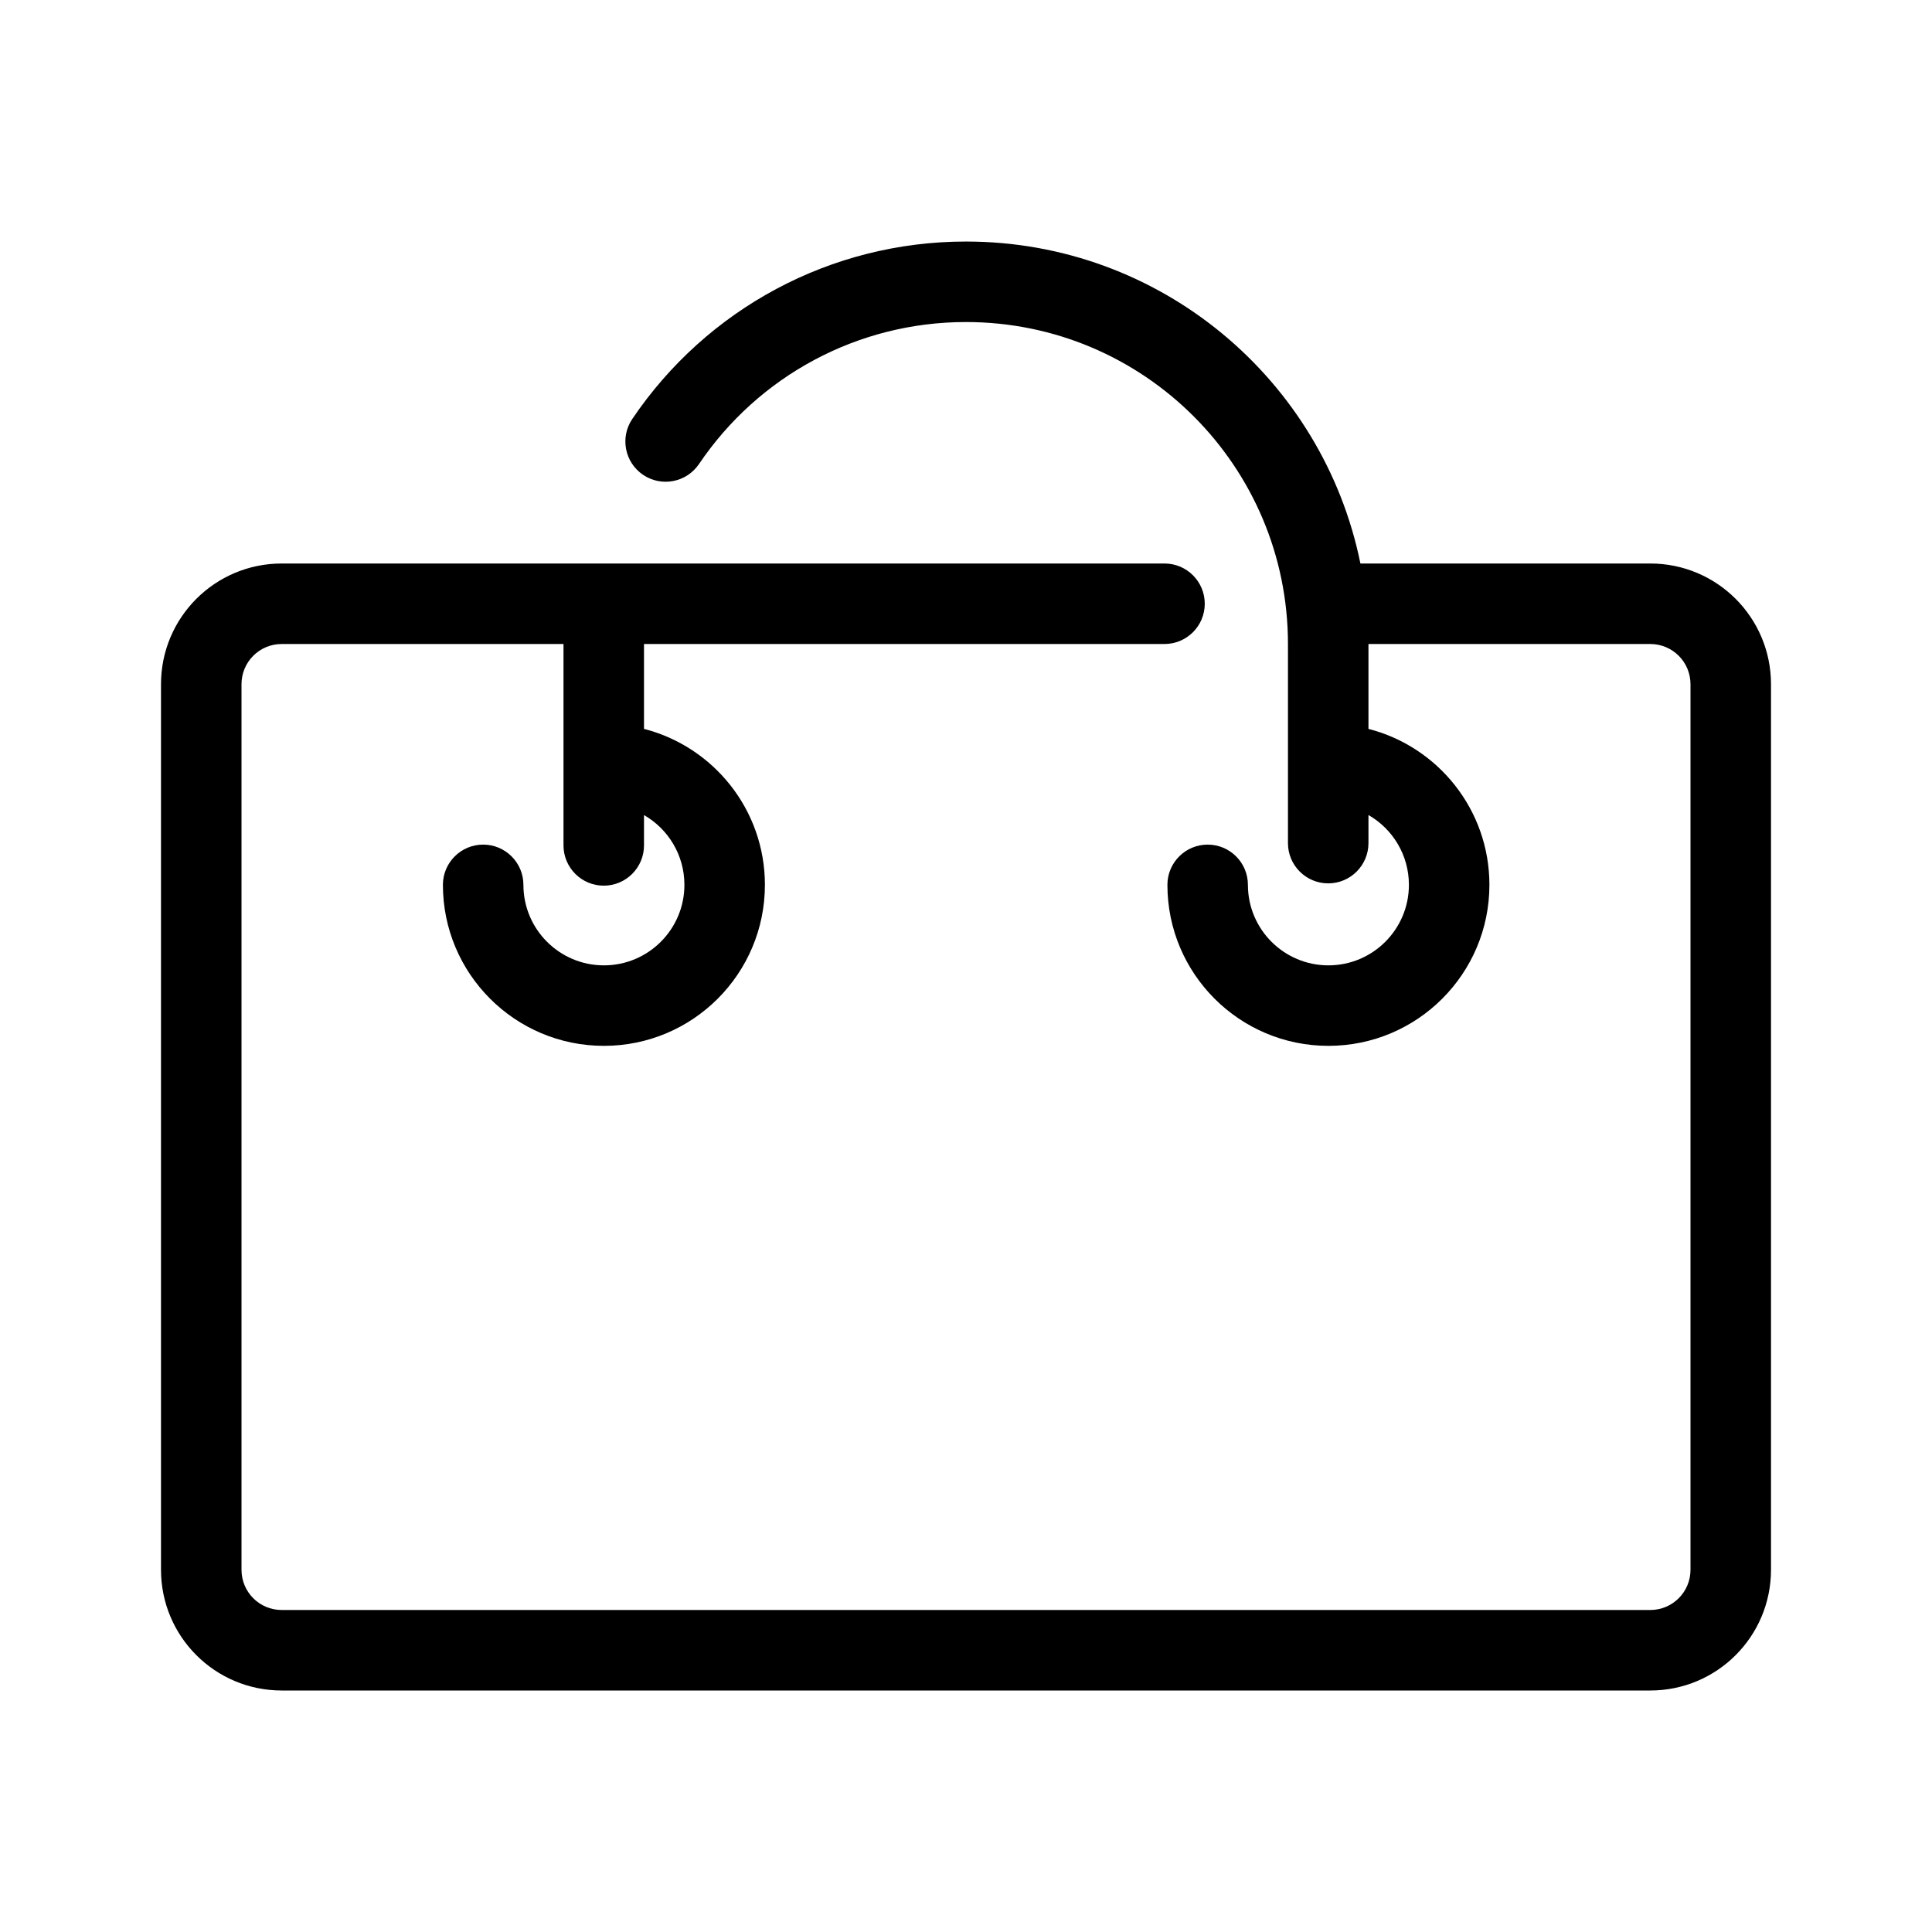
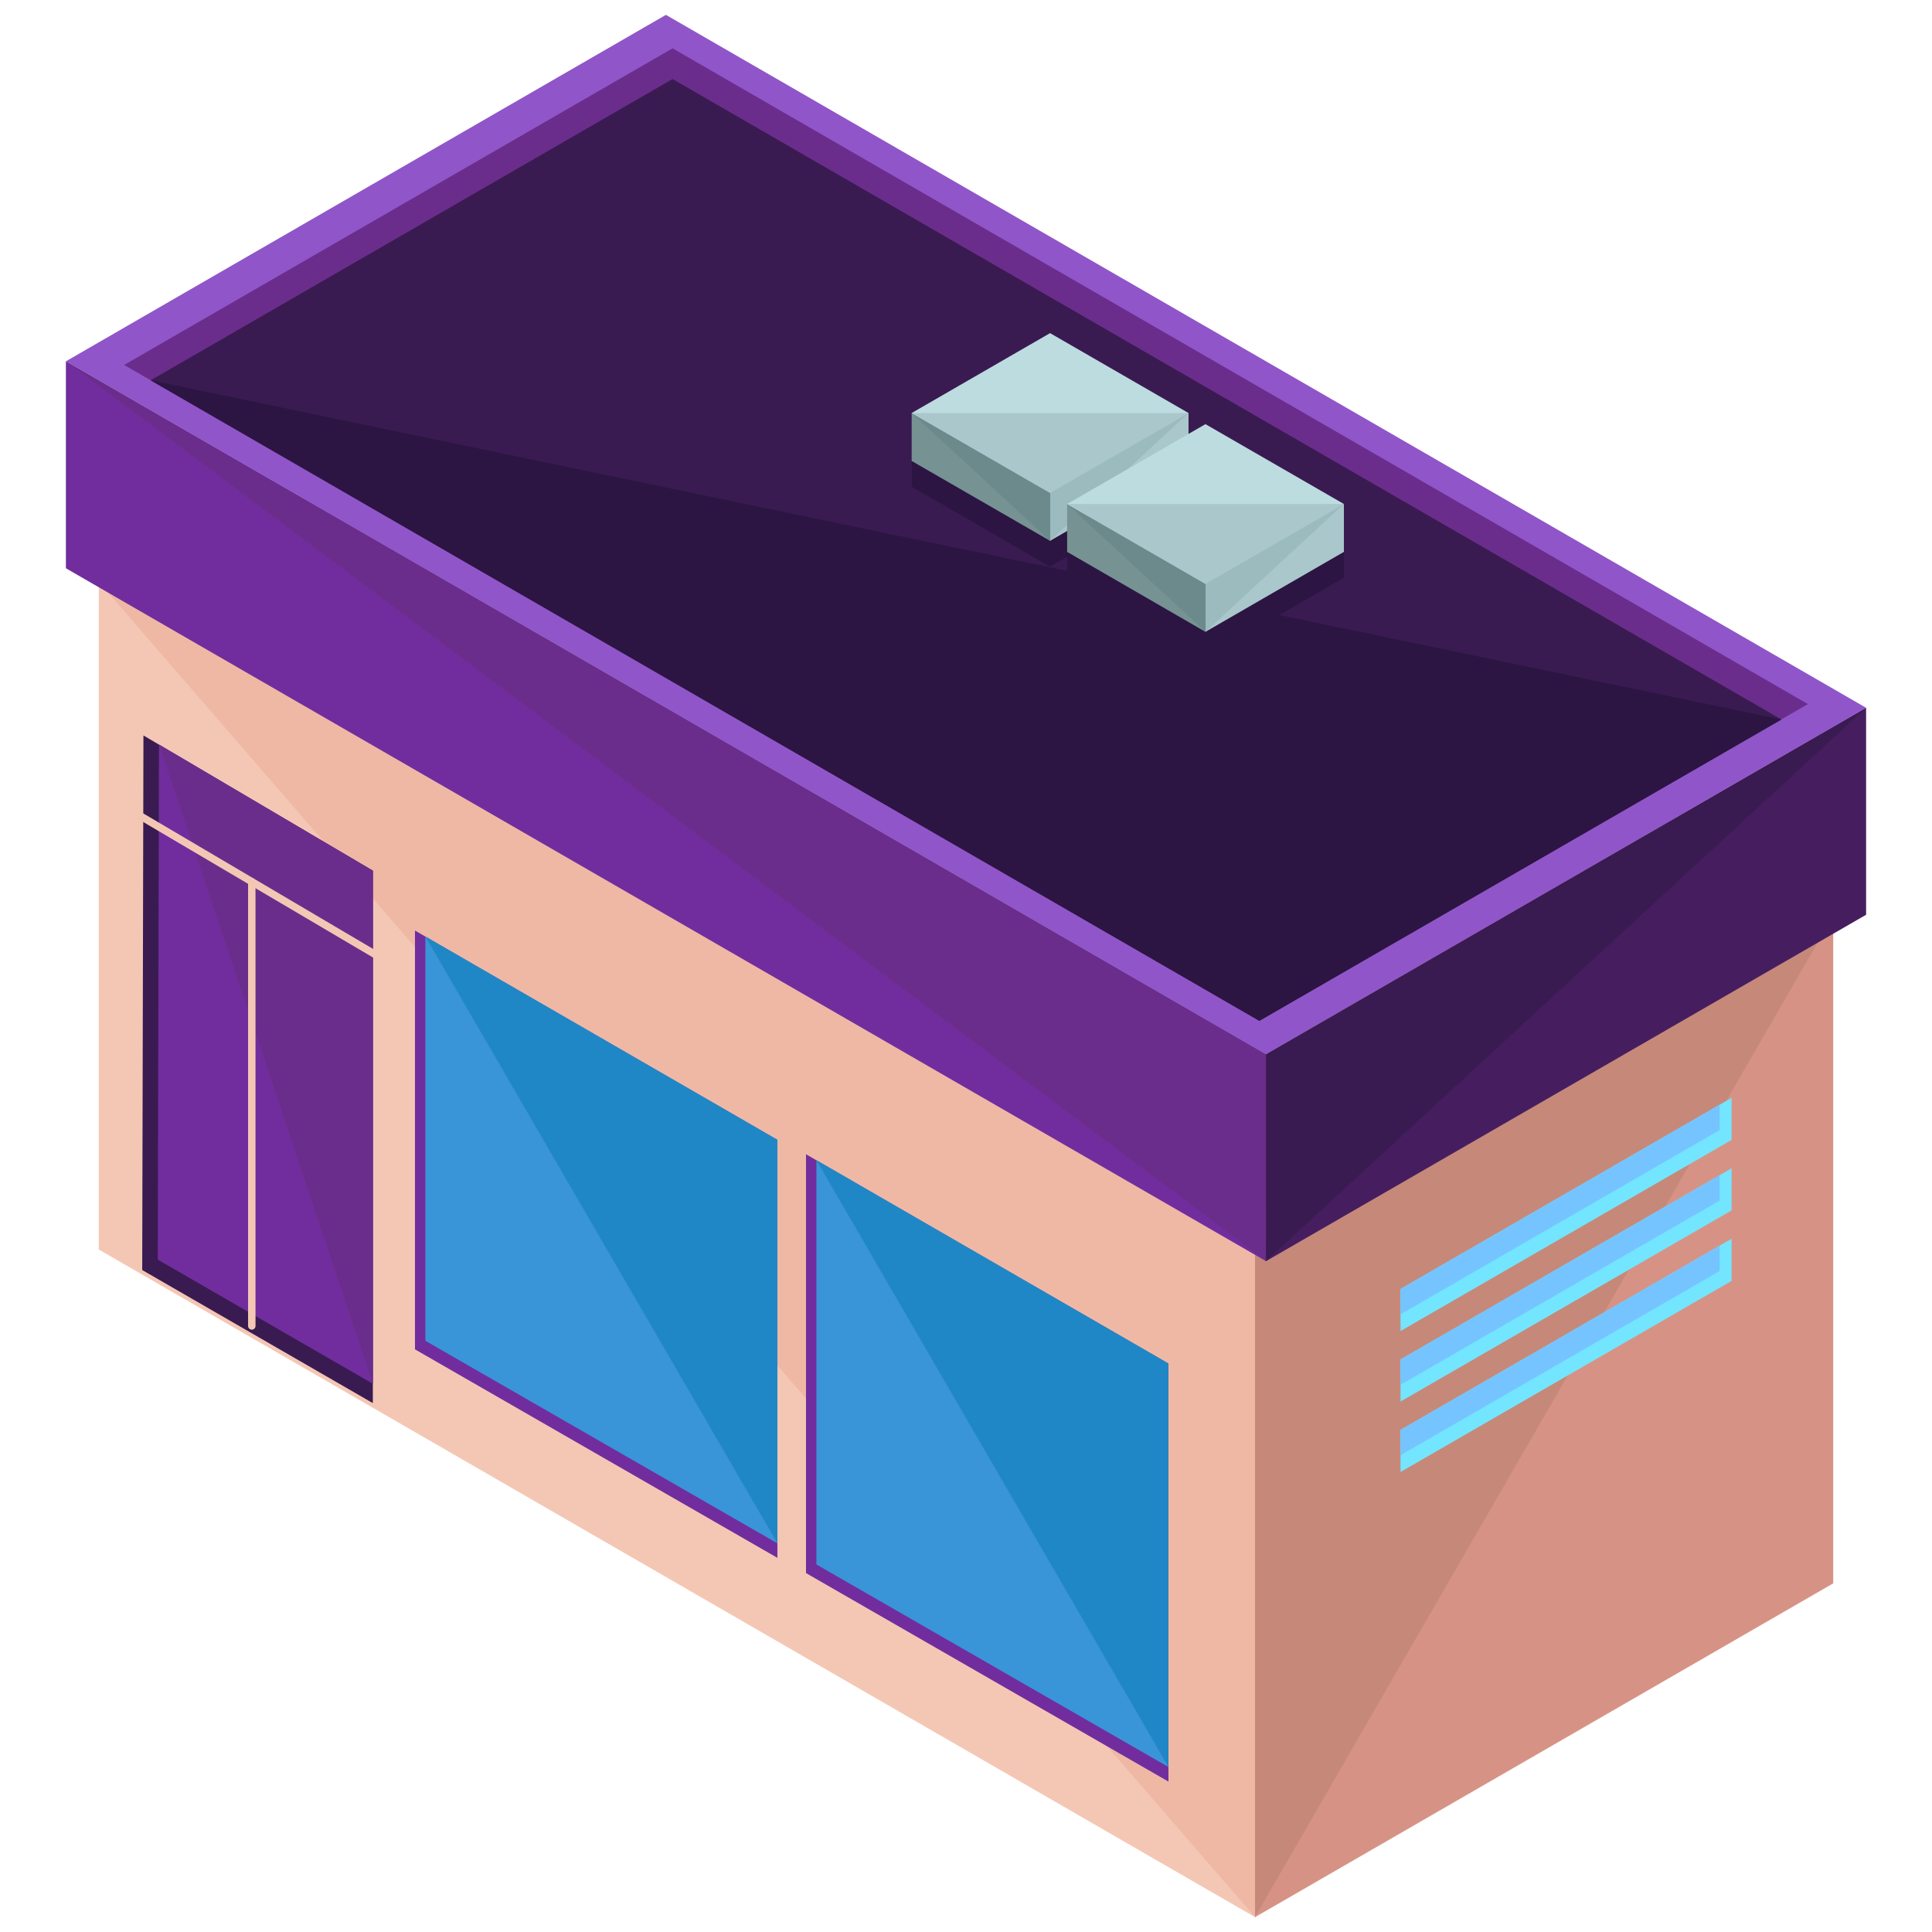
- <svg xmlns="http://www.w3.org/2000/svg" width="800px" height="800px" viewBox="0 0 48 48" fill="none">
-   <g id="shop">
-     <g id="shop_2">
-       <path id="Combined Shape" fill-rule="evenodd" clip-rule="evenodd" d="M17.366 11.529C18.846 9.339 21.308 8.001 23.999 8.001C28.419 8.001 31.999 11.581 31.999 16.001V20.947C31.999 21.499 32.447 21.947 32.999 21.947C33.551 21.947 33.999 21.499 33.999 20.947V20.249C34.6 20.594 35.004 21.242 35.004 21.984C35.004 23.088 34.108 23.984 33.004 23.984C31.9 23.984 31.004 23.088 31.004 21.984C31.004 21.432 30.556 20.984 30.004 20.984C29.452 20.984 29.004 21.432 29.004 21.984C29.004 24.193 30.796 25.984 33.004 25.984C35.212 25.984 37.004 24.193 37.004 21.984C37.004 20.118 35.727 18.552 33.999 18.109V16.001V16H41C41.553 16 42 16.446 42 17V39C42 39.554 41.553 40 41 40H7C6.446 40 6 39.554 6 39V17C6 16.446 6.446 16 7 16H14V21.004C14 21.556 14.448 22.004 15 22.004C15.552 22.004 16 21.556 16 21.004V20.25C16.6 20.595 17.004 21.242 17.004 21.984C17.004 23.088 16.108 23.984 15.004 23.984C13.9 23.984 13.004 23.088 13.004 21.984C13.004 21.432 12.556 20.984 12.004 20.984C11.452 20.984 11.004 21.432 11.004 21.984C11.004 24.193 12.796 25.984 15.004 25.984C17.212 25.984 19.004 24.193 19.004 21.984C19.004 20.119 17.727 18.552 16 18.109V16H28.932C29.484 16 29.932 15.552 29.932 15C29.932 14.448 29.484 14 28.932 14H7C5.341 14 4 15.342 4 17V39C4 40.658 5.341 42 7 42H41C42.658 42 44 40.658 44 39V17C44 15.342 42.658 14 41 14H33.799C32.873 9.435 28.838 6.001 23.999 6.001C20.637 6.001 17.557 7.674 15.709 10.409C15.399 10.866 15.52 11.488 15.977 11.797C16.435 12.107 17.056 11.986 17.366 11.529Z" fill="#000000" />
+ <svg xmlns="http://www.w3.org/2000/svg" version="1.1" id="Layer_1" x="0px" y="0px" width="130px" height="130px" viewBox="0 0 130 130" enable-background="new 0 0 130 130" xml:space="preserve">
+   <g>
+     <g>
+       <polygon fill="#F4C7B5" points="84.449,84.078 84.449,129 6.646,84.078 6.646,39.154   " />
+       <polyline fill="#EFB8A5" points="6.646,39.154 84.449,84.078 84.449,129   " />
+       <polygon fill="#D69385" points="123.354,61.617 123.354,106.54 84.449,129 84.449,84.078   " />
+       <polyline fill="#C68979" points="84.449,129 84.449,84.078 123.354,61.617   " />
+       <polygon fill="#E3E5C1" points="45.545,16.695 123.354,61.617 84.449,84.078 6.646,39.154   " />
+       <polygon fill="#CDD1A6" points="45.978,18.862 119.582,61.378 84.018,81.909 10.423,39.392   " />
+       <polygon fill="#BABC91" points="117.861,62.373 84.018,81.909 12.143,40.384 45.978,20.854   " />
+       <polyline fill="#B5B586" points="117.861,62.373 84.018,81.909 12.143,40.384   " />
+       <g>
+         <polygon fill="#391B51" points="9.652,49.487 9.569,85.458 25.088,94.412 25.088,58.587    " />
+         <polygon fill="#712D9E" points="10.617,84.758 25.088,93.11 25.088,58.587 10.697,50.1    " />
+         <polyline fill="#6B2D8C" points="25.088,93.11 25.088,58.587 10.697,50.1    " />
+       </g>
+     </g>
+     <g>
+       <polygon fill="#712D9E" points="85.186,70.939 85.186,84.861 4.434,38.237 4.434,24.312   " />
+       <polyline fill="#6B2D8C" points="4.434,24.312 85.186,70.939 85.186,84.861   " />
+       <polygon fill="#461E60" points="125.566,47.626 125.566,61.552 85.186,84.861 85.186,70.939   " />
+       <polyline fill="#391B51" points="85.186,84.861 85.186,70.939 125.566,47.626   " />
+       <polygon fill="#9055C9" points="44.808,1 125.566,47.626 85.186,70.939 4.434,24.312   " />
+       <polygon fill="#6B2D8C" points="45.256,3.251 121.652,47.377 84.738,68.687 8.354,24.557   " />
+       <polygon fill="#391B51" points="119.865,48.411 84.738,68.687 10.139,25.588 45.256,5.317   " />
+       <polyline fill="#2C1542" points="119.865,48.411 84.738,68.687 10.139,25.588   " />
+     </g>
+     <g>
+       <g>
+         <g>
+           <g>
+             <g>
+               <polygon fill="#712D9E" points="27.922,62.614 52.31,76.699 52.31,104.825 27.922,90.795       " />
+             </g>
+           </g>
+         </g>
+       </g>
+       <polygon fill="#3A94D8" points="28.622,90.218 52.31,103.847 52.31,76.699 28.622,63.019   " />
+       <polyline fill="#2087C6" points="52.31,103.847 52.31,76.699 28.622,63.019   " />
+     </g>
+     <g>
+       <g>
+         <g>
+           <g>
+             <g>
+               <polygon fill="#712D9E" points="54.234,77.667 78.623,91.752 78.623,119.879 54.234,105.849       " />
+             </g>
+           </g>
+         </g>
+       </g>
+       <polygon fill="#3A94D8" points="54.936,105.271 78.623,118.899 78.623,91.752 54.936,78.072   " />
+       <polyline fill="#2087C6" points="78.623,118.899 78.623,91.752 54.936,78.072   " />
+     </g>
+     <line fill="none" stroke="#F4C7B5" stroke-width="0.5" stroke-linecap="round" stroke-miterlimit="10" x1="26.611" y1="65.03" x2="7.275" y2="53.627" />
+     <line fill="none" stroke="#F4C7B5" stroke-width="0.5" stroke-linecap="round" stroke-miterlimit="10" x1="16.943" y1="59.329" x2="16.943" y2="89.22" />
+     <g>
+       <polygon fill="#2C1542" points="70.656,24.151 79.973,29.524 79.973,32.751 70.656,38.13 61.344,32.751 61.344,29.524   " />
+       <g>
+         <g>
+           <polygon fill="#AAC7CC" points="79.973,27.792 79.973,31.017 70.656,36.391 70.656,33.166     " />
+           <polyline fill="#9BBBBF" points="70.656,36.391 70.656,33.166 79.973,27.792     " />
+           <polygon fill="#769293" points="61.344,27.792 61.344,31.017 70.656,36.391 70.656,33.166     " />
+           <polyline fill="#6C8A8C" points="70.656,36.391 70.656,33.166 61.344,27.792     " />
+           <polygon fill="#BDDCE0" points="70.656,22.415 79.973,27.792 70.656,33.166 61.344,27.792     " />
+           <polyline fill="#AAC7CC" points="79.973,27.792 70.656,33.166 61.344,27.792     " />
+         </g>
+       </g>
+       <polygon fill="#2C1542" points="81.112,30.271 90.428,35.649 90.428,38.871 81.112,44.25 71.805,38.871 71.805,35.649   " />
+       <g>
+         <g>
+           <polygon fill="#AAC7CC" points="90.428,33.913 90.428,37.135 81.112,42.515 81.112,39.287     " />
+           <polyline fill="#9BBBBF" points="81.112,42.515 81.112,39.287 90.428,33.913     " />
+           <polygon fill="#769293" points="71.805,33.913 71.805,37.135 81.112,42.515 81.112,39.287     " />
+           <polyline fill="#6C8A8C" points="81.112,42.515 81.112,39.287 71.805,33.913     " />
+           <polygon fill="#BDDCE0" points="81.112,28.54 90.428,33.913 81.112,39.287 71.805,33.913     " />
+           <polyline fill="#AAC7CC" points="90.428,33.913 81.112,39.287 71.805,33.913     " />
+         </g>
+       </g>
+     </g>
+     <g>
+       <polygon fill="#73E5FF" points="94.238,86.732 116.515,73.871 116.515,76.703 94.238,89.564   " />
+       <polygon fill="#76C4FF" points="115.708,76.041 94.238,88.437 94.238,86.732 115.708,74.336   " />
+       <polygon fill="#73E5FF" points="94.238,91.475 116.515,78.613 116.515,81.445 94.238,94.307   " />
+       <polygon fill="#76C4FF" points="115.708,80.782 94.238,93.178 94.238,91.475 115.708,79.077   " />
+       <polygon fill="#73E5FF" points="94.238,96.216 116.515,83.354 116.515,86.189 94.238,99.048   " />
+       <polygon fill="#76C4FF" points="115.708,85.524 94.238,97.92 94.238,96.216 115.708,83.819   " />
    </g>
  </g>
</svg>
